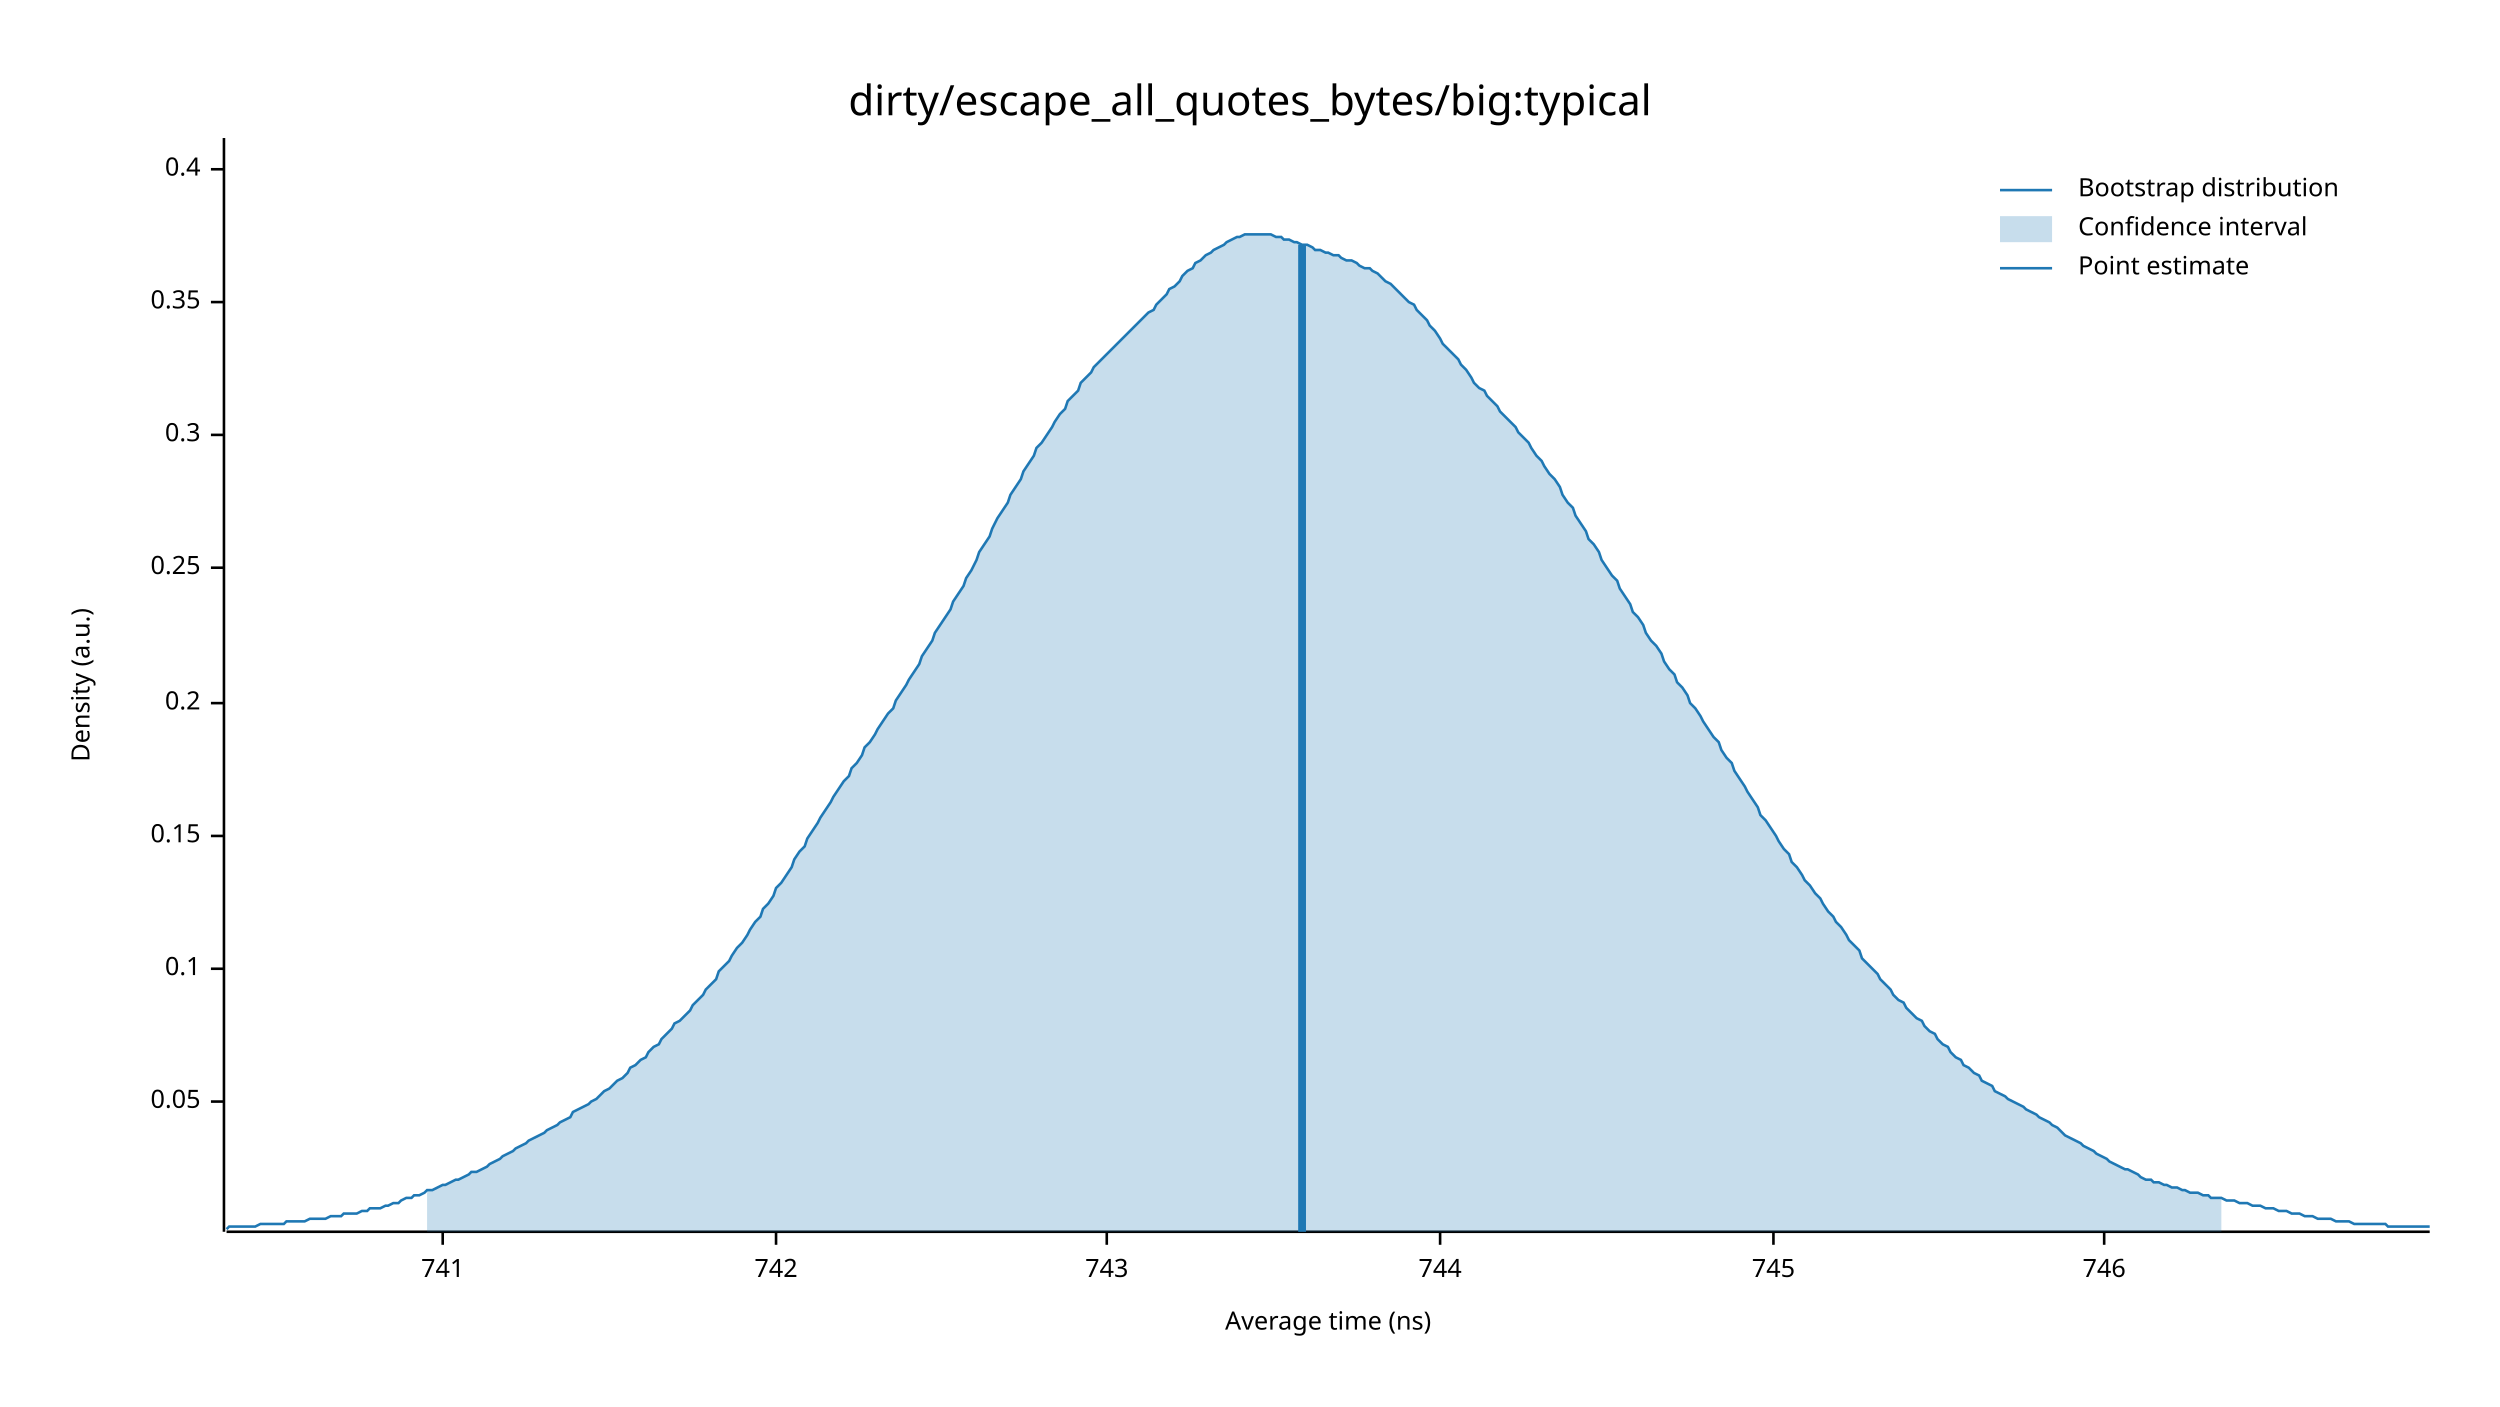
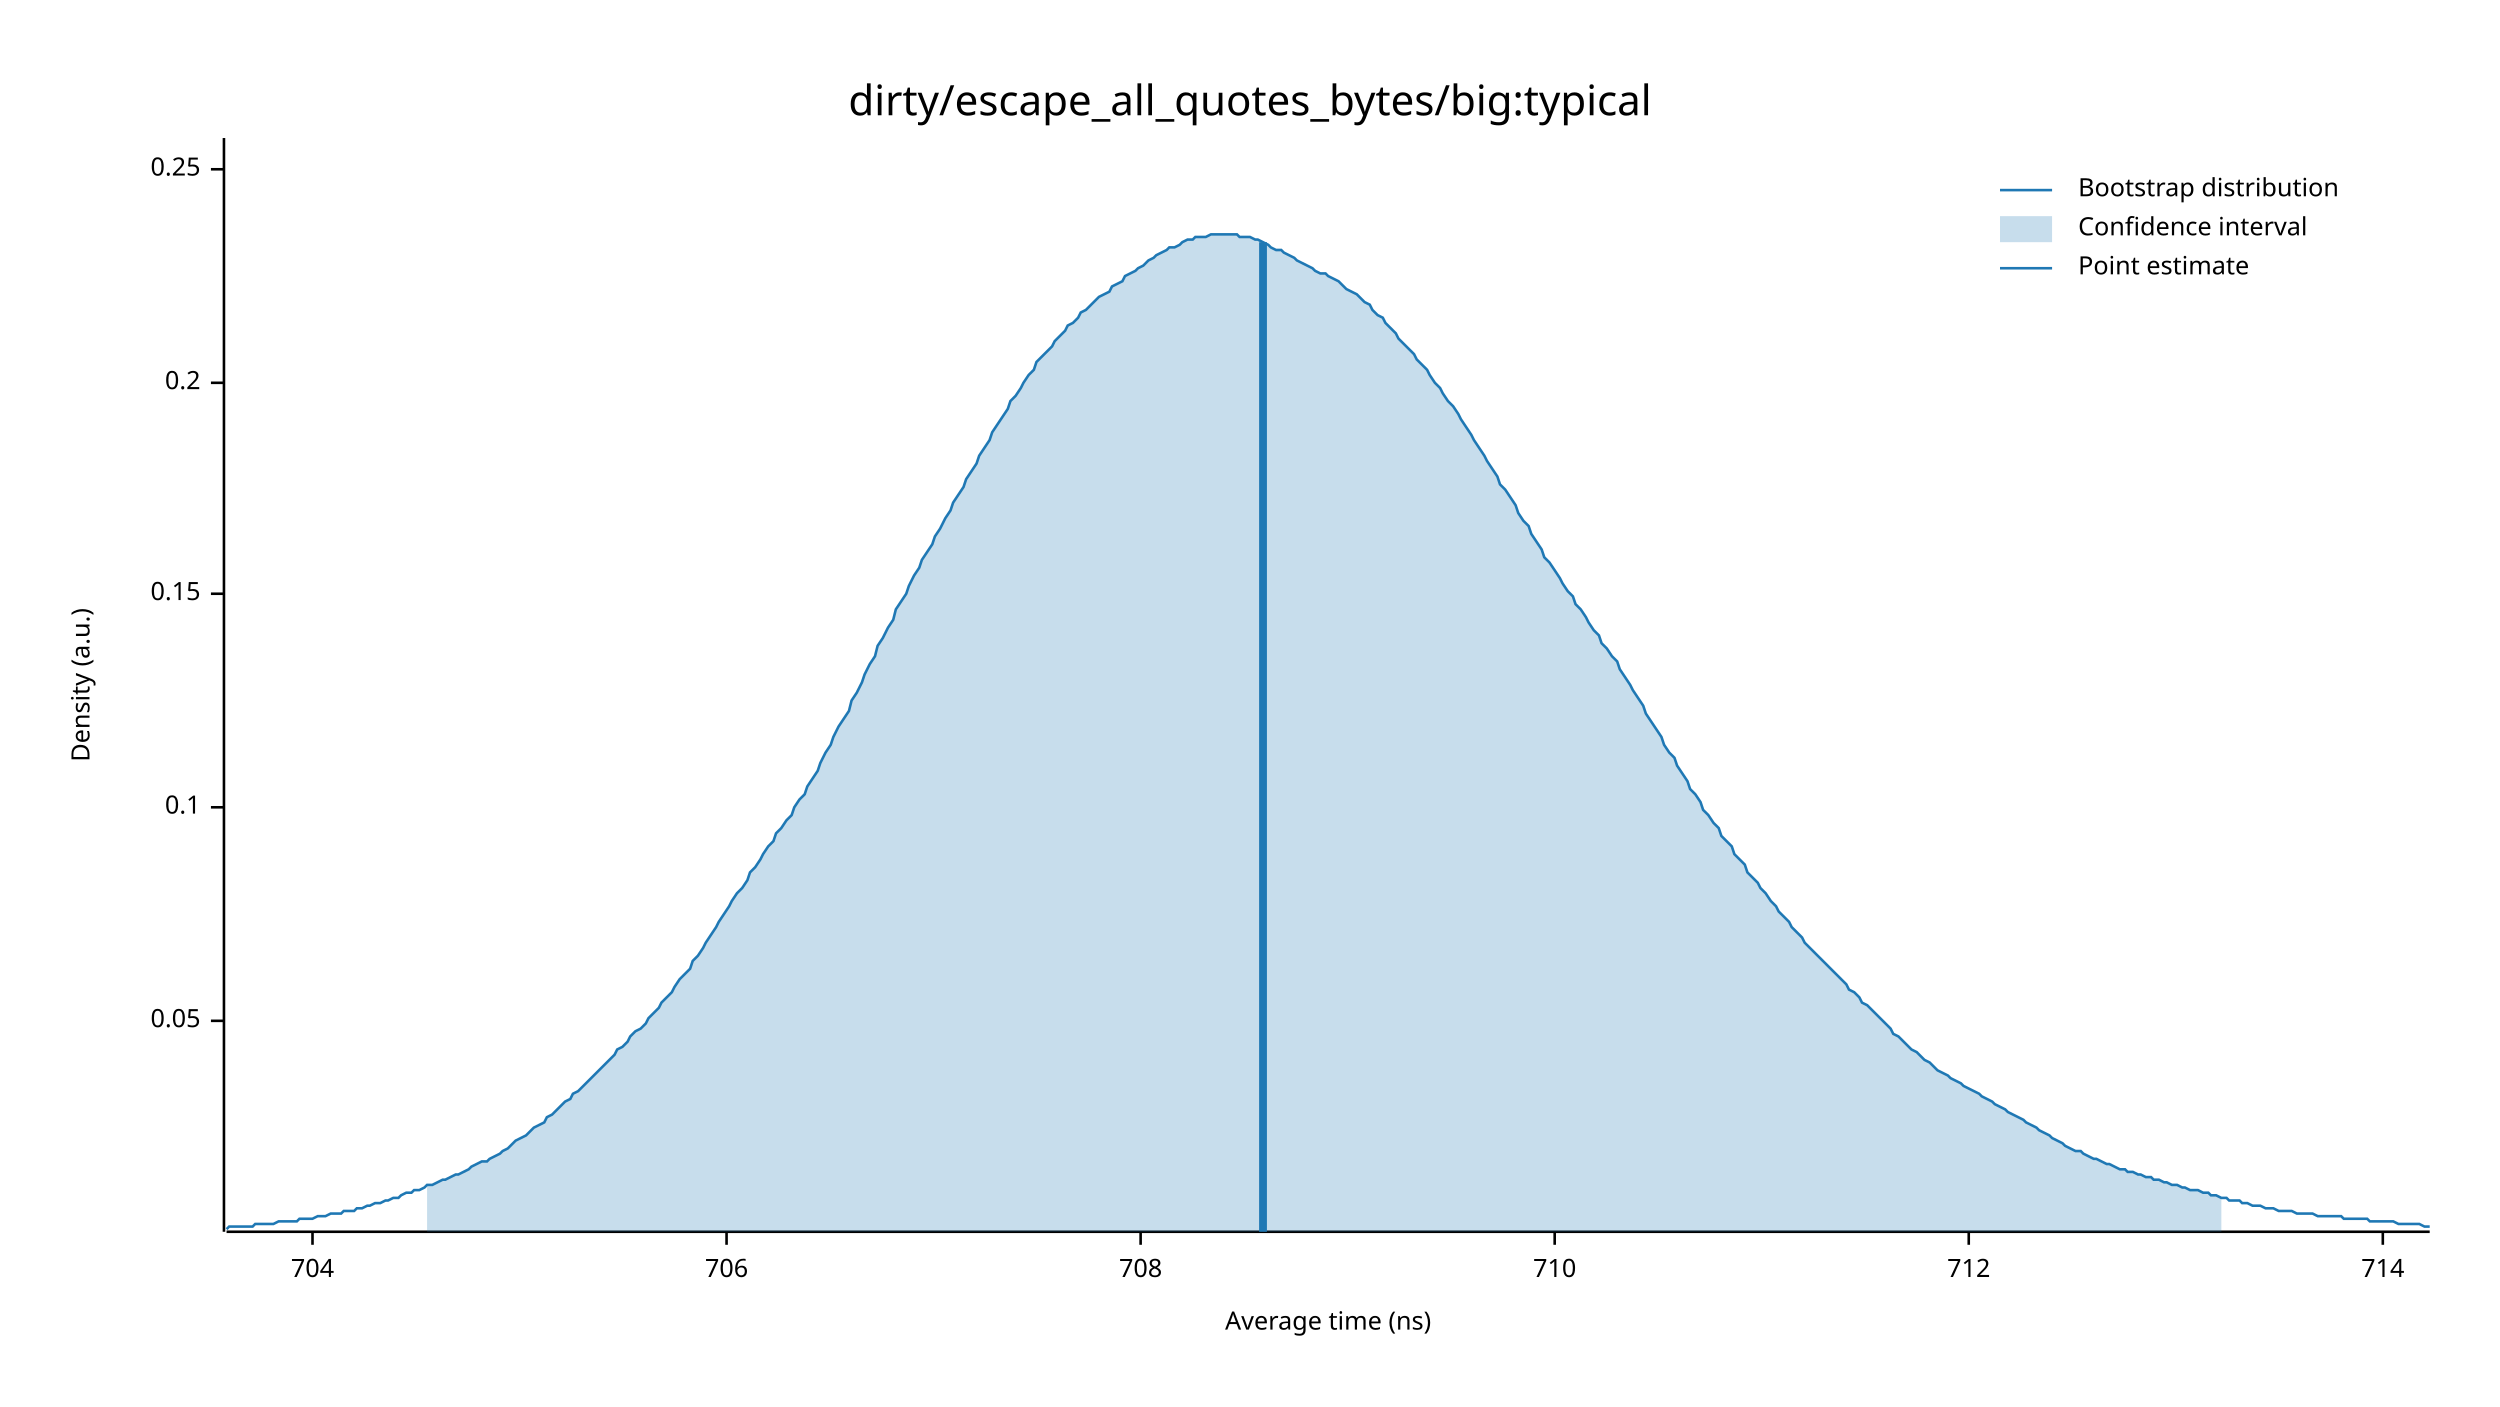
<svg xmlns="http://www.w3.org/2000/svg" width="960" height="540" viewBox="0 0 960 540">
  <text x="480" y="32" dy="0.76em" text-anchor="middle" font-family="sans-serif" font-size="16.129" opacity="1" fill="#000000">
dirty/escape_all_quotes_bytes/big:typical
</text>
  <text x="27" y="263" dy="0.76em" text-anchor="middle" font-family="sans-serif" font-size="9.677" opacity="1" fill="#000000" transform="rotate(270, 27, 263)">
Density (a.u.)
</text>
  <text x="510" y="513" dy="-0.5ex" text-anchor="middle" font-family="sans-serif" font-size="9.677" opacity="1" fill="#000000">
Average time (ns)
</text>
  <polyline fill="none" opacity="1" stroke="#000000" stroke-width="1" points="86,53 86,473 " />
-   <text x="77" y="423" dy="0.5ex" text-anchor="end" font-family="sans-serif" font-size="9.677" opacity="1" fill="#000000">
+   <text x="77" y="392" dy="0.5ex" text-anchor="end" font-family="sans-serif" font-size="9.677" opacity="1" fill="#000000">
0.05
</text>
-   <polyline fill="none" opacity="1" stroke="#000000" stroke-width="1" points="81,423 86,423 " />
-   <text x="77" y="372" dy="0.5ex" text-anchor="end" font-family="sans-serif" font-size="9.677" opacity="1" fill="#000000">
+   <polyline fill="none" opacity="1" stroke="#000000" stroke-width="1" points="81,392 86,392 " />
+   <text x="77" y="310" dy="0.5ex" text-anchor="end" font-family="sans-serif" font-size="9.677" opacity="1" fill="#000000">
0.1
</text>
-   <polyline fill="none" opacity="1" stroke="#000000" stroke-width="1" points="81,372 86,372 " />
-   <text x="77" y="321" dy="0.5ex" text-anchor="end" font-family="sans-serif" font-size="9.677" opacity="1" fill="#000000">
+   <polyline fill="none" opacity="1" stroke="#000000" stroke-width="1" points="81,310 86,310 " />
+   <text x="77" y="228" dy="0.5ex" text-anchor="end" font-family="sans-serif" font-size="9.677" opacity="1" fill="#000000">
0.15
</text>
-   <polyline fill="none" opacity="1" stroke="#000000" stroke-width="1" points="81,321 86,321 " />
-   <text x="77" y="270" dy="0.5ex" text-anchor="end" font-family="sans-serif" font-size="9.677" opacity="1" fill="#000000">
+   <polyline fill="none" opacity="1" stroke="#000000" stroke-width="1" points="81,228 86,228 " />
+   <text x="77" y="147" dy="0.5ex" text-anchor="end" font-family="sans-serif" font-size="9.677" opacity="1" fill="#000000">
0.2
</text>
-   <polyline fill="none" opacity="1" stroke="#000000" stroke-width="1" points="81,270 86,270 " />
-   <text x="77" y="218" dy="0.5ex" text-anchor="end" font-family="sans-serif" font-size="9.677" opacity="1" fill="#000000">
+   <polyline fill="none" opacity="1" stroke="#000000" stroke-width="1" points="81,147 86,147 " />
+   <text x="77" y="65" dy="0.5ex" text-anchor="end" font-family="sans-serif" font-size="9.677" opacity="1" fill="#000000">
0.25
- </text>
-   <polyline fill="none" opacity="1" stroke="#000000" stroke-width="1" points="81,218 86,218 " />
-   <text x="77" y="167" dy="0.5ex" text-anchor="end" font-family="sans-serif" font-size="9.677" opacity="1" fill="#000000">
- 0.3
- </text>
-   <polyline fill="none" opacity="1" stroke="#000000" stroke-width="1" points="81,167 86,167 " />
-   <text x="77" y="116" dy="0.5ex" text-anchor="end" font-family="sans-serif" font-size="9.677" opacity="1" fill="#000000">
- 0.35
- </text>
-   <polyline fill="none" opacity="1" stroke="#000000" stroke-width="1" points="81,116 86,116 " />
-   <text x="77" y="65" dy="0.5ex" text-anchor="end" font-family="sans-serif" font-size="9.677" opacity="1" fill="#000000">
- 0.4
</text>
  <polyline fill="none" opacity="1" stroke="#000000" stroke-width="1" points="81,65 86,65 " />
  <polyline fill="none" opacity="1" stroke="#000000" stroke-width="1" points="87,473 933,473 " />
-   <text x="170" y="483" dy="0.76em" text-anchor="middle" font-family="sans-serif" font-size="9.677" opacity="1" fill="#000000">
- 741
+   <text x="120" y="483" dy="0.76em" text-anchor="middle" font-family="sans-serif" font-size="9.677" opacity="1" fill="#000000">
+ 704
</text>
-   <polyline fill="none" opacity="1" stroke="#000000" stroke-width="1" points="170,473 170,478 " />
-   <text x="298" y="483" dy="0.76em" text-anchor="middle" font-family="sans-serif" font-size="9.677" opacity="1" fill="#000000">
- 742
+   <polyline fill="none" opacity="1" stroke="#000000" stroke-width="1" points="120,473 120,478 " />
+   <text x="279" y="483" dy="0.76em" text-anchor="middle" font-family="sans-serif" font-size="9.677" opacity="1" fill="#000000">
+ 706
</text>
-   <polyline fill="none" opacity="1" stroke="#000000" stroke-width="1" points="298,473 298,478 " />
-   <text x="425" y="483" dy="0.76em" text-anchor="middle" font-family="sans-serif" font-size="9.677" opacity="1" fill="#000000">
- 743
+   <polyline fill="none" opacity="1" stroke="#000000" stroke-width="1" points="279,473 279,478 " />
+   <text x="438" y="483" dy="0.76em" text-anchor="middle" font-family="sans-serif" font-size="9.677" opacity="1" fill="#000000">
+ 708
</text>
-   <polyline fill="none" opacity="1" stroke="#000000" stroke-width="1" points="425,473 425,478 " />
-   <text x="553" y="483" dy="0.76em" text-anchor="middle" font-family="sans-serif" font-size="9.677" opacity="1" fill="#000000">
- 744
+   <polyline fill="none" opacity="1" stroke="#000000" stroke-width="1" points="438,473 438,478 " />
+   <text x="597" y="483" dy="0.76em" text-anchor="middle" font-family="sans-serif" font-size="9.677" opacity="1" fill="#000000">
+ 710
</text>
-   <polyline fill="none" opacity="1" stroke="#000000" stroke-width="1" points="553,473 553,478 " />
-   <text x="681" y="483" dy="0.76em" text-anchor="middle" font-family="sans-serif" font-size="9.677" opacity="1" fill="#000000">
- 745
+   <polyline fill="none" opacity="1" stroke="#000000" stroke-width="1" points="597,473 597,478 " />
+   <text x="756" y="483" dy="0.76em" text-anchor="middle" font-family="sans-serif" font-size="9.677" opacity="1" fill="#000000">
+ 712
</text>
-   <polyline fill="none" opacity="1" stroke="#000000" stroke-width="1" points="681,473 681,478 " />
-   <text x="808" y="483" dy="0.76em" text-anchor="middle" font-family="sans-serif" font-size="9.677" opacity="1" fill="#000000">
- 746
+   <polyline fill="none" opacity="1" stroke="#000000" stroke-width="1" points="756,473 756,478 " />
+   <text x="915" y="483" dy="0.76em" text-anchor="middle" font-family="sans-serif" font-size="9.677" opacity="1" fill="#000000">
+ 714
</text>
-   <polyline fill="none" opacity="1" stroke="#000000" stroke-width="1" points="808,473 808,478 " />
-   <polyline fill="none" opacity="1" stroke="#1F78B4" stroke-width="1" points="87,472 88,471 90,471 92,471 93,471 95,471 97,471 98,471 100,470 102,470 103,470 105,470 107,470 109,470 110,469 112,469 114,469 115,469 117,469 119,468 120,468 122,468 124,468 125,468 127,467 129,467 131,467 132,466 134,466 136,466 137,466 139,465 141,465 142,464 144,464 146,464 148,463 149,463 151,462 153,462 154,461 156,460 158,460 159,459 161,459 163,458 164,457 166,457 168,456 170,455 171,455 173,454 175,453 176,453 178,452 180,451 181,450 183,450 185,449 187,448 188,447 190,446 192,445 193,444 195,443 197,442 198,441 200,440 202,439 203,438 205,437 207,436 209,435 210,434 212,433 214,432 215,431 217,430 219,429 220,427 222,426 224,425 226,424 227,423 229,422 231,420 232,419 234,418 236,416 237,415 239,414 241,412 242,410 244,409 246,407 248,406 249,404 251,402 253,401 254,399 256,397 258,395 259,393 261,392 263,390 265,388 266,386 268,384 270,382 271,380 273,378 275,376 276,373 278,371 280,369 281,367 283,364 285,362 287,359 288,357 290,354 292,352 293,349 295,347 297,344 298,341 300,339 302,336 304,333 305,330 307,327 309,325 310,322 312,319 314,316 315,314 317,311 319,308 320,306 322,303 324,300 326,298 327,295 329,293 331,290 332,287 334,285 336,282 337,280 339,277 341,274 343,272 344,269 346,266 348,263 349,261 351,258 353,255 354,252 356,249 358,246 359,243 361,240 363,237 365,234 366,231 368,228 370,225 371,222 373,219 375,215 376,212 378,209 380,206 381,203 383,199 385,196 387,193 388,190 390,187 392,184 393,181 395,178 397,175 398,172 400,170 402,167 404,164 405,162 407,159 409,157 410,154 412,152 414,150 415,147 417,145 419,143 420,141 422,139 424,137 426,135 427,134 429,132 431,130 432,129 434,127 436,125 437,124 439,122 441,120 443,119 444,117 446,115 448,113 449,111 451,110 453,108 454,106 456,104 458,103 459,101 461,100 463,98 465,97 466,96 468,95 470,94 471,93 473,92 475,91 476,91 478,90 480,90 482,90 483,90 485,90 487,90 488,90 490,91 492,91 493,92 495,92 497,93 498,93 500,94 502,94 504,95 505,96 507,96 509,97 510,97 512,98 514,98 515,99 517,100 519,100 521,101 522,102 524,103 526,103 527,104 529,105 531,107 532,108 534,109 536,111 537,112 539,114 541,116 543,117 544,119 546,121 548,123 549,125 551,127 553,130 554,132 556,134 558,136 560,138 561,140 563,142 565,145 566,147 568,149 570,150 571,152 573,154 575,156 576,158 578,160 580,162 582,164 583,166 585,168 587,170 588,172 590,175 592,177 593,179 595,182 597,184 599,187 600,190 602,193 604,195 605,198 607,201 609,204 610,207 612,209 614,212 615,215 617,218 619,221 621,223 622,226 624,229 626,232 627,235 629,237 631,240 632,243 634,246 636,248 638,251 639,254 641,257 643,259 644,262 646,264 648,267 649,270 651,272 653,275 654,277 656,280 658,283 660,285 661,288 663,291 665,293 666,296 668,299 670,302 671,304 673,307 675,310 676,313 678,315 680,318 682,321 683,323 685,326 687,328 688,331 690,333 692,336 693,338 695,340 697,343 699,345 700,347 702,350 704,352 705,354 707,356 709,359 710,361 712,363 714,365 715,368 717,370 719,372 721,374 722,376 724,378 726,380 727,382 729,384 731,385 732,387 734,389 736,391 738,392 739,394 741,396 743,397 744,399 746,401 748,402 749,404 751,406 753,407 754,409 756,410 758,412 760,413 761,415 763,416 765,417 766,419 768,420 770,421 771,422 773,423 775,424 777,425 778,426 780,427 782,428 783,429 785,430 787,431 788,432 790,433 792,435 793,436 795,437 797,438 799,439 800,440 802,441 804,442 805,443 807,444 809,445 810,446 812,447 814,448 816,449 817,449 819,450 821,451 822,452 824,453 826,453 827,454 829,454 831,455 832,455 834,456 836,456 838,457 839,457 841,458 843,458 844,458 846,459 848,459 849,460 851,460 853,460 855,461 856,461 858,461 860,462 861,462 863,462 865,463 866,463 868,463 870,464 871,464 873,464 875,465 877,465 878,465 880,466 882,466 883,466 885,467 887,467 888,467 890,468 892,468 894,468 895,468 897,469 899,469 900,469 902,469 904,470 905,470 907,470 909,470 910,470 912,470 914,470 916,470 917,471 919,471 921,471 922,471 924,471 926,471 927,471 929,471 931,471 933,471 " />
-   <polygon opacity="0.25" fill="#1F78B4" points="164,457 166,457 168,456 170,455 171,455 173,454 175,453 176,453 178,452 180,451 181,450 183,450 185,449 187,448 188,447 190,446 192,445 193,444 195,443 197,442 198,441 200,440 202,439 203,438 205,437 207,436 209,435 210,434 212,433 214,432 215,431 217,430 219,429 220,427 222,426 224,425 226,424 227,423 229,422 231,420 232,419 234,418 236,416 237,415 239,414 241,412 242,410 244,409 246,407 248,406 249,404 251,402 253,401 254,399 256,397 258,395 259,393 261,392 263,390 265,388 266,386 268,384 270,382 271,380 273,378 275,376 276,373 278,371 280,369 281,367 283,364 285,362 287,359 288,357 290,354 292,352 293,349 295,347 297,344 298,341 300,339 302,336 304,333 305,330 307,327 309,325 310,322 312,319 314,316 315,314 317,311 319,308 320,306 322,303 324,300 326,298 327,295 329,293 331,290 332,287 334,285 336,282 337,280 339,277 341,274 343,272 344,269 346,266 348,263 349,261 351,258 353,255 354,252 356,249 358,246 359,243 361,240 363,237 365,234 366,231 368,228 370,225 371,222 373,219 375,215 376,212 378,209 380,206 381,203 383,199 385,196 387,193 388,190 390,187 392,184 393,181 395,178 397,175 398,172 400,170 402,167 404,164 405,162 407,159 409,157 410,154 412,152 414,150 415,147 417,145 419,143 420,141 422,139 424,137 426,135 427,134 429,132 431,130 432,129 434,127 436,125 437,124 439,122 441,120 443,119 444,117 446,115 448,113 449,111 451,110 453,108 454,106 456,104 458,103 459,101 461,100 463,98 465,97 466,96 468,95 470,94 471,93 473,92 475,91 476,91 478,90 480,90 482,90 483,90 485,90 487,90 488,90 490,91 492,91 493,92 495,92 497,93 498,93 500,94 502,94 504,95 505,96 507,96 509,97 510,97 512,98 514,98 515,99 517,100 519,100 521,101 522,102 524,103 526,103 527,104 529,105 531,107 532,108 534,109 536,111 537,112 539,114 541,116 543,117 544,119 546,121 548,123 549,125 551,127 553,130 554,132 556,134 558,136 560,138 561,140 563,142 565,145 566,147 568,149 570,150 571,152 573,154 575,156 576,158 578,160 580,162 582,164 583,166 585,168 587,170 588,172 590,175 592,177 593,179 595,182 597,184 599,187 600,190 602,193 604,195 605,198 607,201 609,204 610,207 612,209 614,212 615,215 617,218 619,221 621,223 622,226 624,229 626,232 627,235 629,237 631,240 632,243 634,246 636,248 638,251 639,254 641,257 643,259 644,262 646,264 648,267 649,270 651,272 653,275 654,277 656,280 658,283 660,285 661,288 663,291 665,293 666,296 668,299 670,302 671,304 673,307 675,310 676,313 678,315 680,318 682,321 683,323 685,326 687,328 688,331 690,333 692,336 693,338 695,340 697,343 699,345 700,347 702,350 704,352 705,354 707,356 709,359 710,361 712,363 714,365 715,368 717,370 719,372 721,374 722,376 724,378 726,380 727,382 729,384 731,385 732,387 734,389 736,391 738,392 739,394 741,396 743,397 744,399 746,401 748,402 749,404 751,406 753,407 754,409 756,410 758,412 760,413 761,415 763,416 765,417 766,419 768,420 770,421 771,422 773,423 775,424 777,425 778,426 780,427 782,428 783,429 785,430 787,431 788,432 790,433 792,435 793,436 795,437 797,438 799,439 800,440 802,441 804,442 805,443 807,444 809,445 810,446 812,447 814,448 816,449 817,449 819,450 821,451 822,452 824,453 826,453 827,454 829,454 831,455 832,455 834,456 836,456 838,457 839,457 841,458 843,458 844,458 846,459 848,459 849,460 851,460 853,460 853,473 164,473 " />
-   <polyline fill="none" opacity="1" stroke="#1F78B4" stroke-width="3" points="500,473 500,94 " />
+   <polyline fill="none" opacity="1" stroke="#000000" stroke-width="1" points="915,473 915,478 " />
+   <polyline fill="none" opacity="1" stroke="#1F78B4" stroke-width="1" points="87,472 88,471 90,471 92,471 93,471 95,471 97,471 98,470 100,470 102,470 103,470 105,470 107,469 109,469 110,469 112,469 114,469 115,468 117,468 119,468 120,468 122,467 124,467 125,467 127,466 129,466 131,466 132,465 134,465 136,465 137,464 139,464 141,463 142,463 144,462 146,462 148,461 149,461 151,460 153,460 154,459 156,458 158,458 159,457 161,457 163,456 164,455 166,455 168,454 170,453 171,453 173,452 175,451 176,451 178,450 180,449 181,448 183,447 185,446 187,446 188,445 190,444 192,443 193,442 195,441 197,439 198,438 200,437 202,436 203,435 205,433 207,432 209,431 210,429 212,428 214,426 215,425 217,423 219,422 220,420 222,419 224,417 226,415 227,414 229,412 231,410 232,409 234,407 236,405 237,403 239,402 241,400 242,398 244,396 246,395 248,393 249,391 251,389 253,387 254,385 256,383 258,381 259,379 261,376 263,374 265,372 266,369 268,367 270,364 271,362 273,359 275,356 276,354 278,351 280,348 281,346 283,343 285,341 287,338 288,335 290,333 292,330 293,328 295,325 297,323 298,320 300,318 302,315 304,313 305,310 307,307 309,305 310,302 312,299 314,296 315,293 317,289 319,286 320,283 322,279 324,276 326,273 327,269 329,266 331,262 332,259 334,255 336,252 337,248 339,245 341,241 343,238 344,234 346,231 348,228 349,225 351,221 353,218 354,215 356,212 358,209 359,206 361,203 363,199 365,196 366,193 368,190 370,187 371,184 373,181 375,178 376,175 378,172 380,169 381,166 383,163 385,160 387,157 388,154 390,152 392,149 393,147 395,144 397,142 398,139 400,137 402,135 404,133 405,131 407,129 409,127 410,125 412,124 414,122 415,120 417,119 419,117 420,116 422,114 424,113 426,112 427,110 429,109 431,108 432,106 434,105 436,104 437,103 439,102 441,100 443,99 444,98 446,97 448,96 449,95 451,95 453,94 454,93 456,92 458,92 459,91 461,91 463,91 465,90 466,90 468,90 470,90 471,90 473,90 475,90 476,91 478,91 480,91 482,92 483,92 485,93 487,94 488,95 490,96 492,96 493,97 495,98 497,99 498,100 500,101 502,102 504,103 505,104 507,105 509,105 510,106 512,107 514,108 515,109 517,111 519,112 521,113 522,114 524,116 526,117 527,119 529,121 531,122 532,124 534,126 536,128 537,130 539,132 541,134 543,136 544,138 546,140 548,142 549,144 551,147 553,149 554,151 556,154 558,156 560,159 561,161 563,164 565,167 566,169 568,172 570,175 571,177 573,180 575,183 576,186 578,188 580,191 582,194 583,197 585,200 587,202 588,205 590,208 592,211 593,214 595,216 597,219 599,222 600,224 602,227 604,229 605,232 607,234 609,237 610,239 612,242 614,244 615,247 617,249 619,252 621,254 622,257 624,260 626,263 627,265 629,268 631,271 632,274 634,277 636,280 638,283 639,286 641,289 643,291 644,294 646,297 648,300 649,303 651,305 653,308 654,311 656,313 658,316 660,318 661,321 663,323 665,325 666,328 668,330 670,332 671,335 673,337 675,339 676,341 678,343 680,346 682,348 683,350 685,352 687,354 688,356 690,358 692,360 693,362 695,364 697,366 699,368 700,369 702,371 704,373 705,374 707,376 709,378 710,380 712,381 714,383 715,385 717,386 719,388 721,390 722,391 724,393 726,395 727,397 729,398 731,400 732,401 734,403 736,404 738,406 739,407 741,408 743,410 744,411 746,412 748,413 749,414 751,415 753,416 754,417 756,418 758,419 760,420 761,421 763,422 765,423 766,424 768,425 770,426 771,427 773,428 775,429 777,430 778,431 780,432 782,433 783,434 785,435 787,436 788,437 790,438 792,439 793,440 795,441 797,442 799,442 800,443 802,444 804,445 805,445 807,446 809,447 810,447 812,448 814,449 816,449 817,450 819,450 821,451 822,451 824,452 826,452 827,453 829,453 831,454 832,454 834,455 836,455 838,456 839,456 841,457 843,457 844,457 846,458 848,458 849,459 851,459 853,460 855,460 856,461 858,461 860,461 861,462 863,462 865,463 866,463 868,463 870,464 871,464 873,464 875,465 877,465 878,465 880,465 882,466 883,466 885,466 887,466 888,466 890,467 892,467 894,467 895,467 897,467 899,467 900,468 902,468 904,468 905,468 907,468 909,468 910,469 912,469 914,469 916,469 917,469 919,469 921,470 922,470 924,470 926,470 927,470 929,470 931,471 933,471 " />
+   <polygon opacity="0.25" fill="#1F78B4" points="164,455 166,455 168,454 170,453 171,453 173,452 175,451 176,451 178,450 180,449 181,448 183,447 185,446 187,446 188,445 190,444 192,443 193,442 195,441 197,439 198,438 200,437 202,436 203,435 205,433 207,432 209,431 210,429 212,428 214,426 215,425 217,423 219,422 220,420 222,419 224,417 226,415 227,414 229,412 231,410 232,409 234,407 236,405 237,403 239,402 241,400 242,398 244,396 246,395 248,393 249,391 251,389 253,387 254,385 256,383 258,381 259,379 261,376 263,374 265,372 266,369 268,367 270,364 271,362 273,359 275,356 276,354 278,351 280,348 281,346 283,343 285,341 287,338 288,335 290,333 292,330 293,328 295,325 297,323 298,320 300,318 302,315 304,313 305,310 307,307 309,305 310,302 312,299 314,296 315,293 317,289 319,286 320,283 322,279 324,276 326,273 327,269 329,266 331,262 332,259 334,255 336,252 337,248 339,245 341,241 343,238 344,234 346,231 348,228 349,225 351,221 353,218 354,215 356,212 358,209 359,206 361,203 363,199 365,196 366,193 368,190 370,187 371,184 373,181 375,178 376,175 378,172 380,169 381,166 383,163 385,160 387,157 388,154 390,152 392,149 393,147 395,144 397,142 398,139 400,137 402,135 404,133 405,131 407,129 409,127 410,125 412,124 414,122 415,120 417,119 419,117 420,116 422,114 424,113 426,112 427,110 429,109 431,108 432,106 434,105 436,104 437,103 439,102 441,100 443,99 444,98 446,97 448,96 449,95 451,95 453,94 454,93 456,92 458,92 459,91 461,91 463,91 465,90 466,90 468,90 470,90 471,90 473,90 475,90 476,91 478,91 480,91 482,92 483,92 485,93 487,94 488,95 490,96 492,96 493,97 495,98 497,99 498,100 500,101 502,102 504,103 505,104 507,105 509,105 510,106 512,107 514,108 515,109 517,111 519,112 521,113 522,114 524,116 526,117 527,119 529,121 531,122 532,124 534,126 536,128 537,130 539,132 541,134 543,136 544,138 546,140 548,142 549,144 551,147 553,149 554,151 556,154 558,156 560,159 561,161 563,164 565,167 566,169 568,172 570,175 571,177 573,180 575,183 576,186 578,188 580,191 582,194 583,197 585,200 587,202 588,205 590,208 592,211 593,214 595,216 597,219 599,222 600,224 602,227 604,229 605,232 607,234 609,237 610,239 612,242 614,244 615,247 617,249 619,252 621,254 622,257 624,260 626,263 627,265 629,268 631,271 632,274 634,277 636,280 638,283 639,286 641,289 643,291 644,294 646,297 648,300 649,303 651,305 653,308 654,311 656,313 658,316 660,318 661,321 663,323 665,325 666,328 668,330 670,332 671,335 673,337 675,339 676,341 678,343 680,346 682,348 683,350 685,352 687,354 688,356 690,358 692,360 693,362 695,364 697,366 699,368 700,369 702,371 704,373 705,374 707,376 709,378 710,380 712,381 714,383 715,385 717,386 719,388 721,390 722,391 724,393 726,395 727,397 729,398 731,400 732,401 734,403 736,404 738,406 739,407 741,408 743,410 744,411 746,412 748,413 749,414 751,415 753,416 754,417 756,418 758,419 760,420 761,421 763,422 765,423 766,424 768,425 770,426 771,427 773,428 775,429 777,430 778,431 780,432 782,433 783,434 785,435 787,436 788,437 790,438 792,439 793,440 795,441 797,442 799,442 800,443 802,444 804,445 805,445 807,446 809,447 810,447 812,448 814,449 816,449 817,450 819,450 821,451 822,451 824,452 826,452 827,453 829,453 831,454 832,454 834,455 836,455 838,456 839,456 841,457 843,457 844,457 846,458 848,458 849,459 851,459 853,460 853,473 164,473 " />
+   <polyline fill="none" opacity="1" stroke="#1F78B4" stroke-width="3" points="485,473 485,93 " />
  <text x="798" y="68" dy="0.76em" text-anchor="start" font-family="sans-serif" font-size="9.677" opacity="1" fill="#000000">
Bootstrap distribution
</text>
  <text x="798" y="83" dy="0.76em" text-anchor="start" font-family="sans-serif" font-size="9.677" opacity="1" fill="#000000">
Confidence interval
</text>
  <text x="798" y="98" dy="0.76em" text-anchor="start" font-family="sans-serif" font-size="9.677" opacity="1" fill="#000000">
Point estimate
</text>
  <polyline fill="none" opacity="1" stroke="#1F78B4" stroke-width="1" points="768,73 788,73 " />
  <rect x="768" y="83" width="20" height="10" opacity="0.25" fill="#1F78B4" stroke="none" />
  <polyline fill="none" opacity="1" stroke="#1F78B4" stroke-width="1" points="768,103 788,103 " />
</svg>
